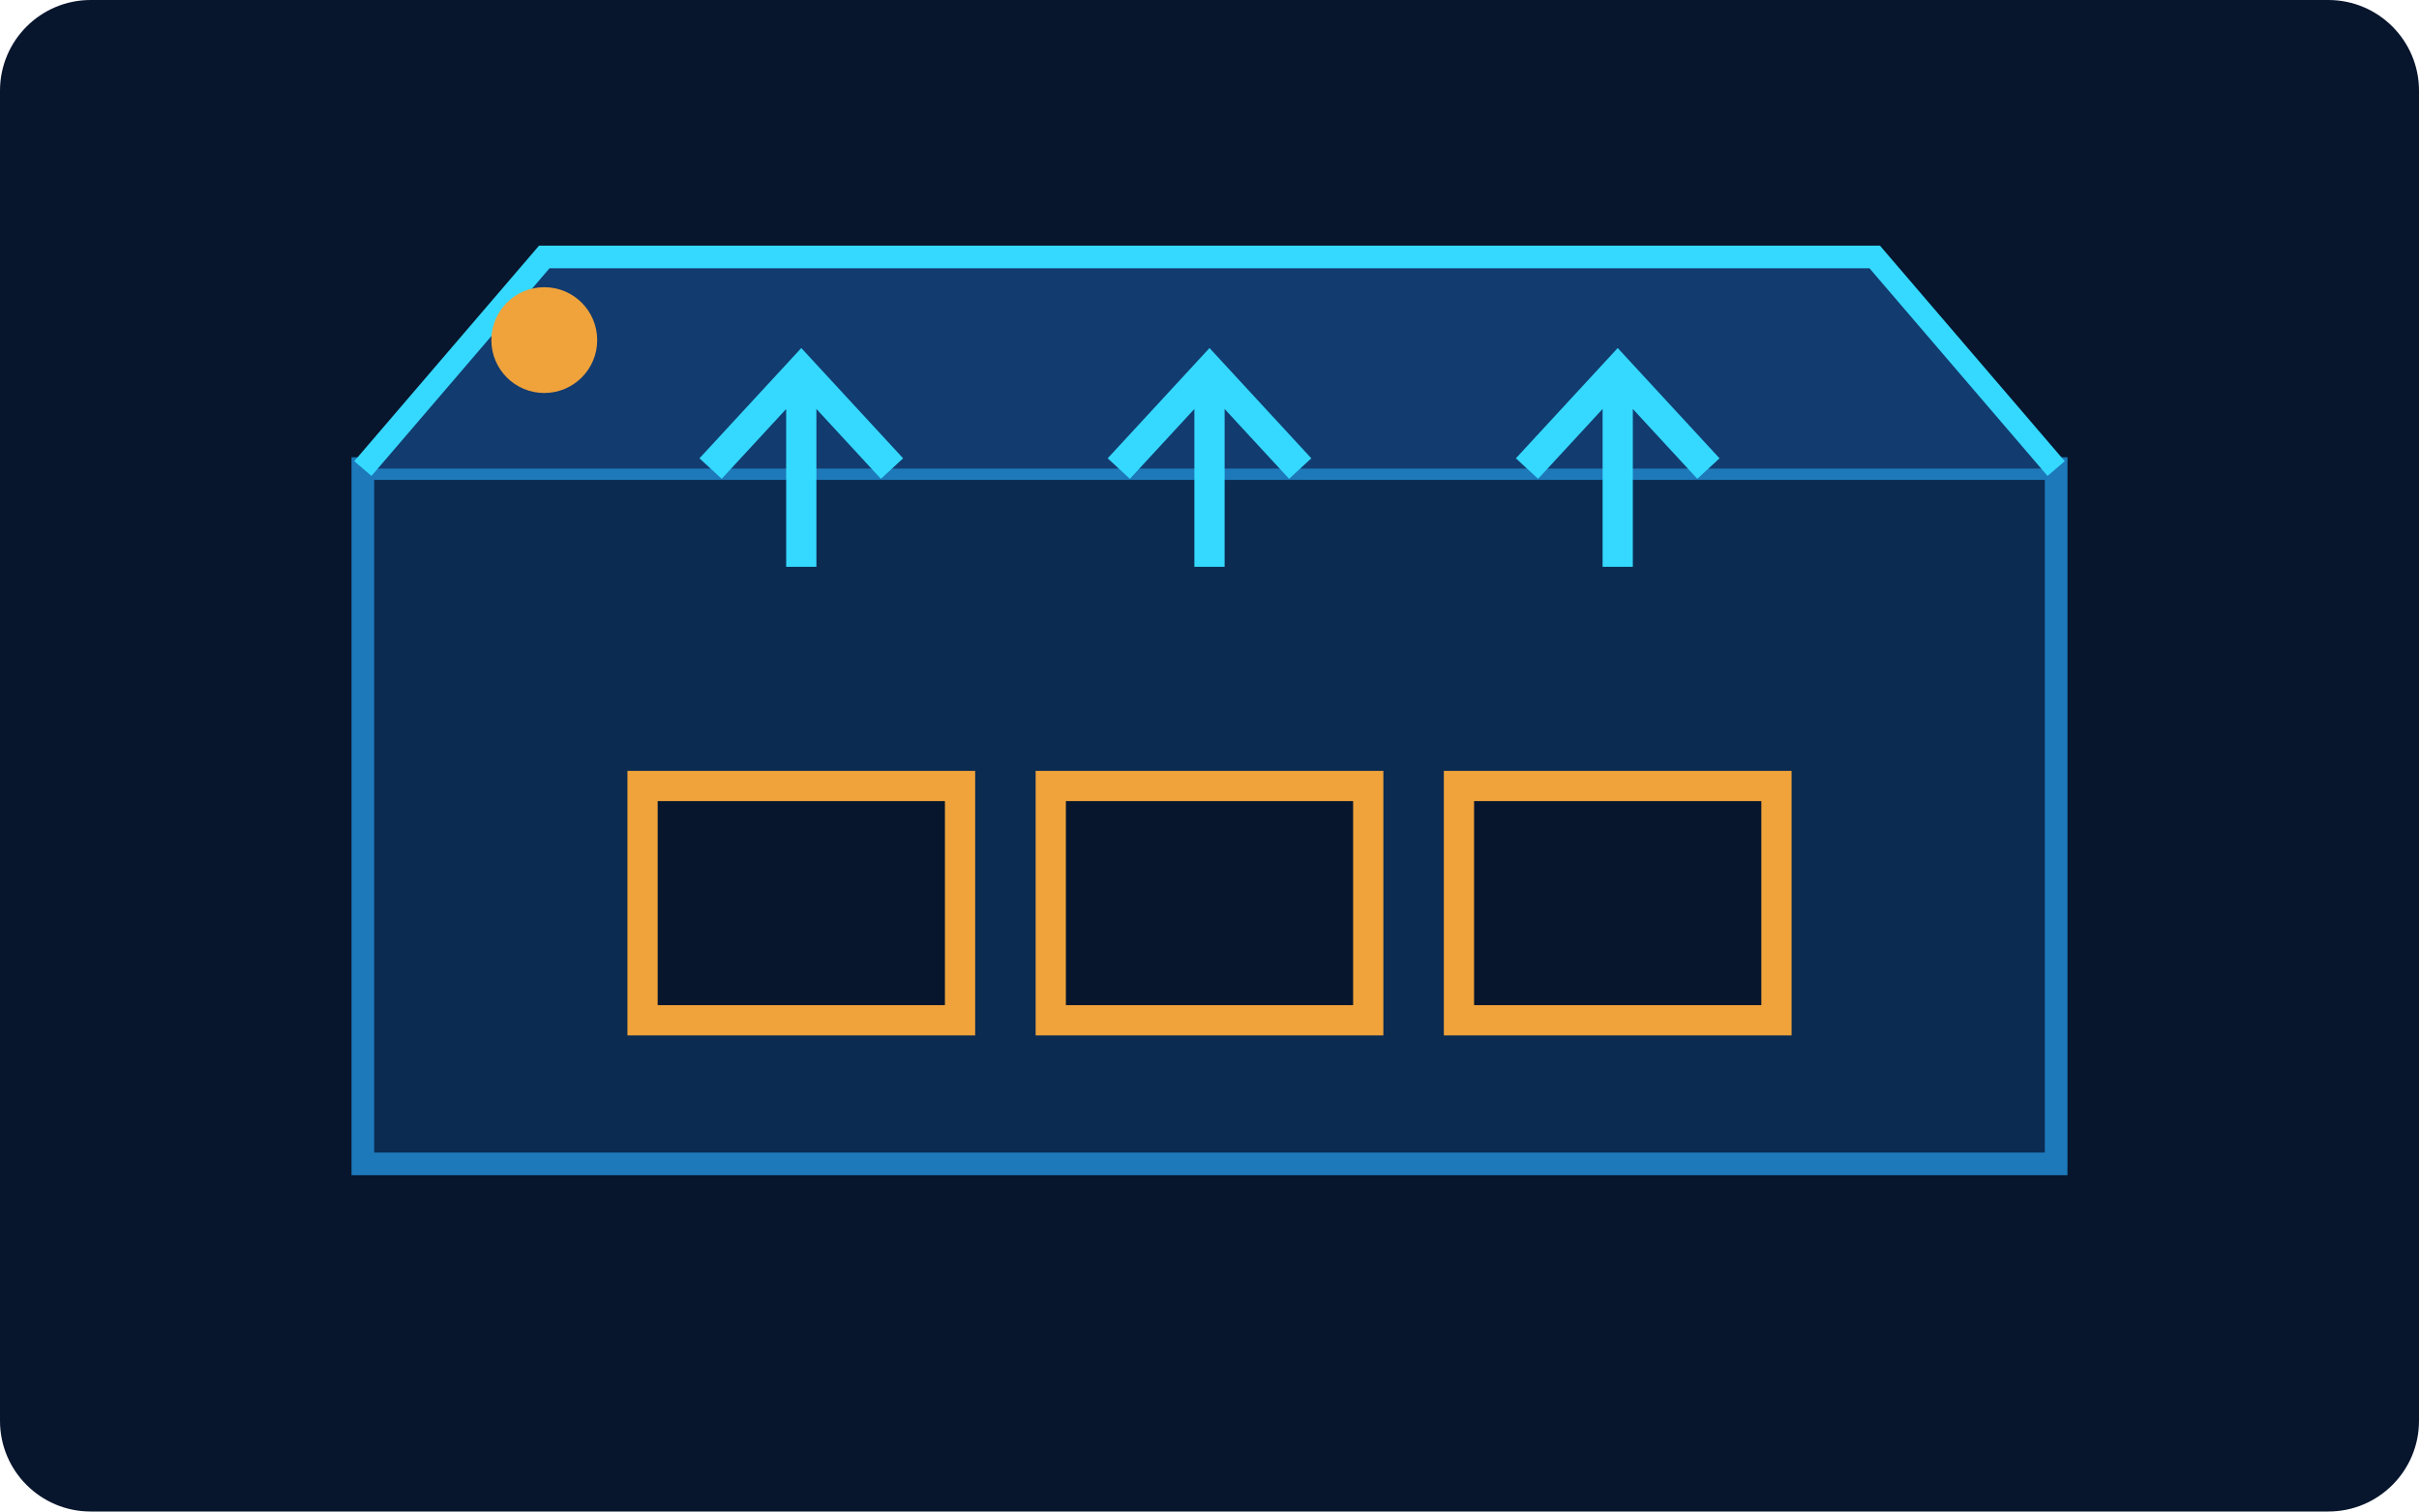
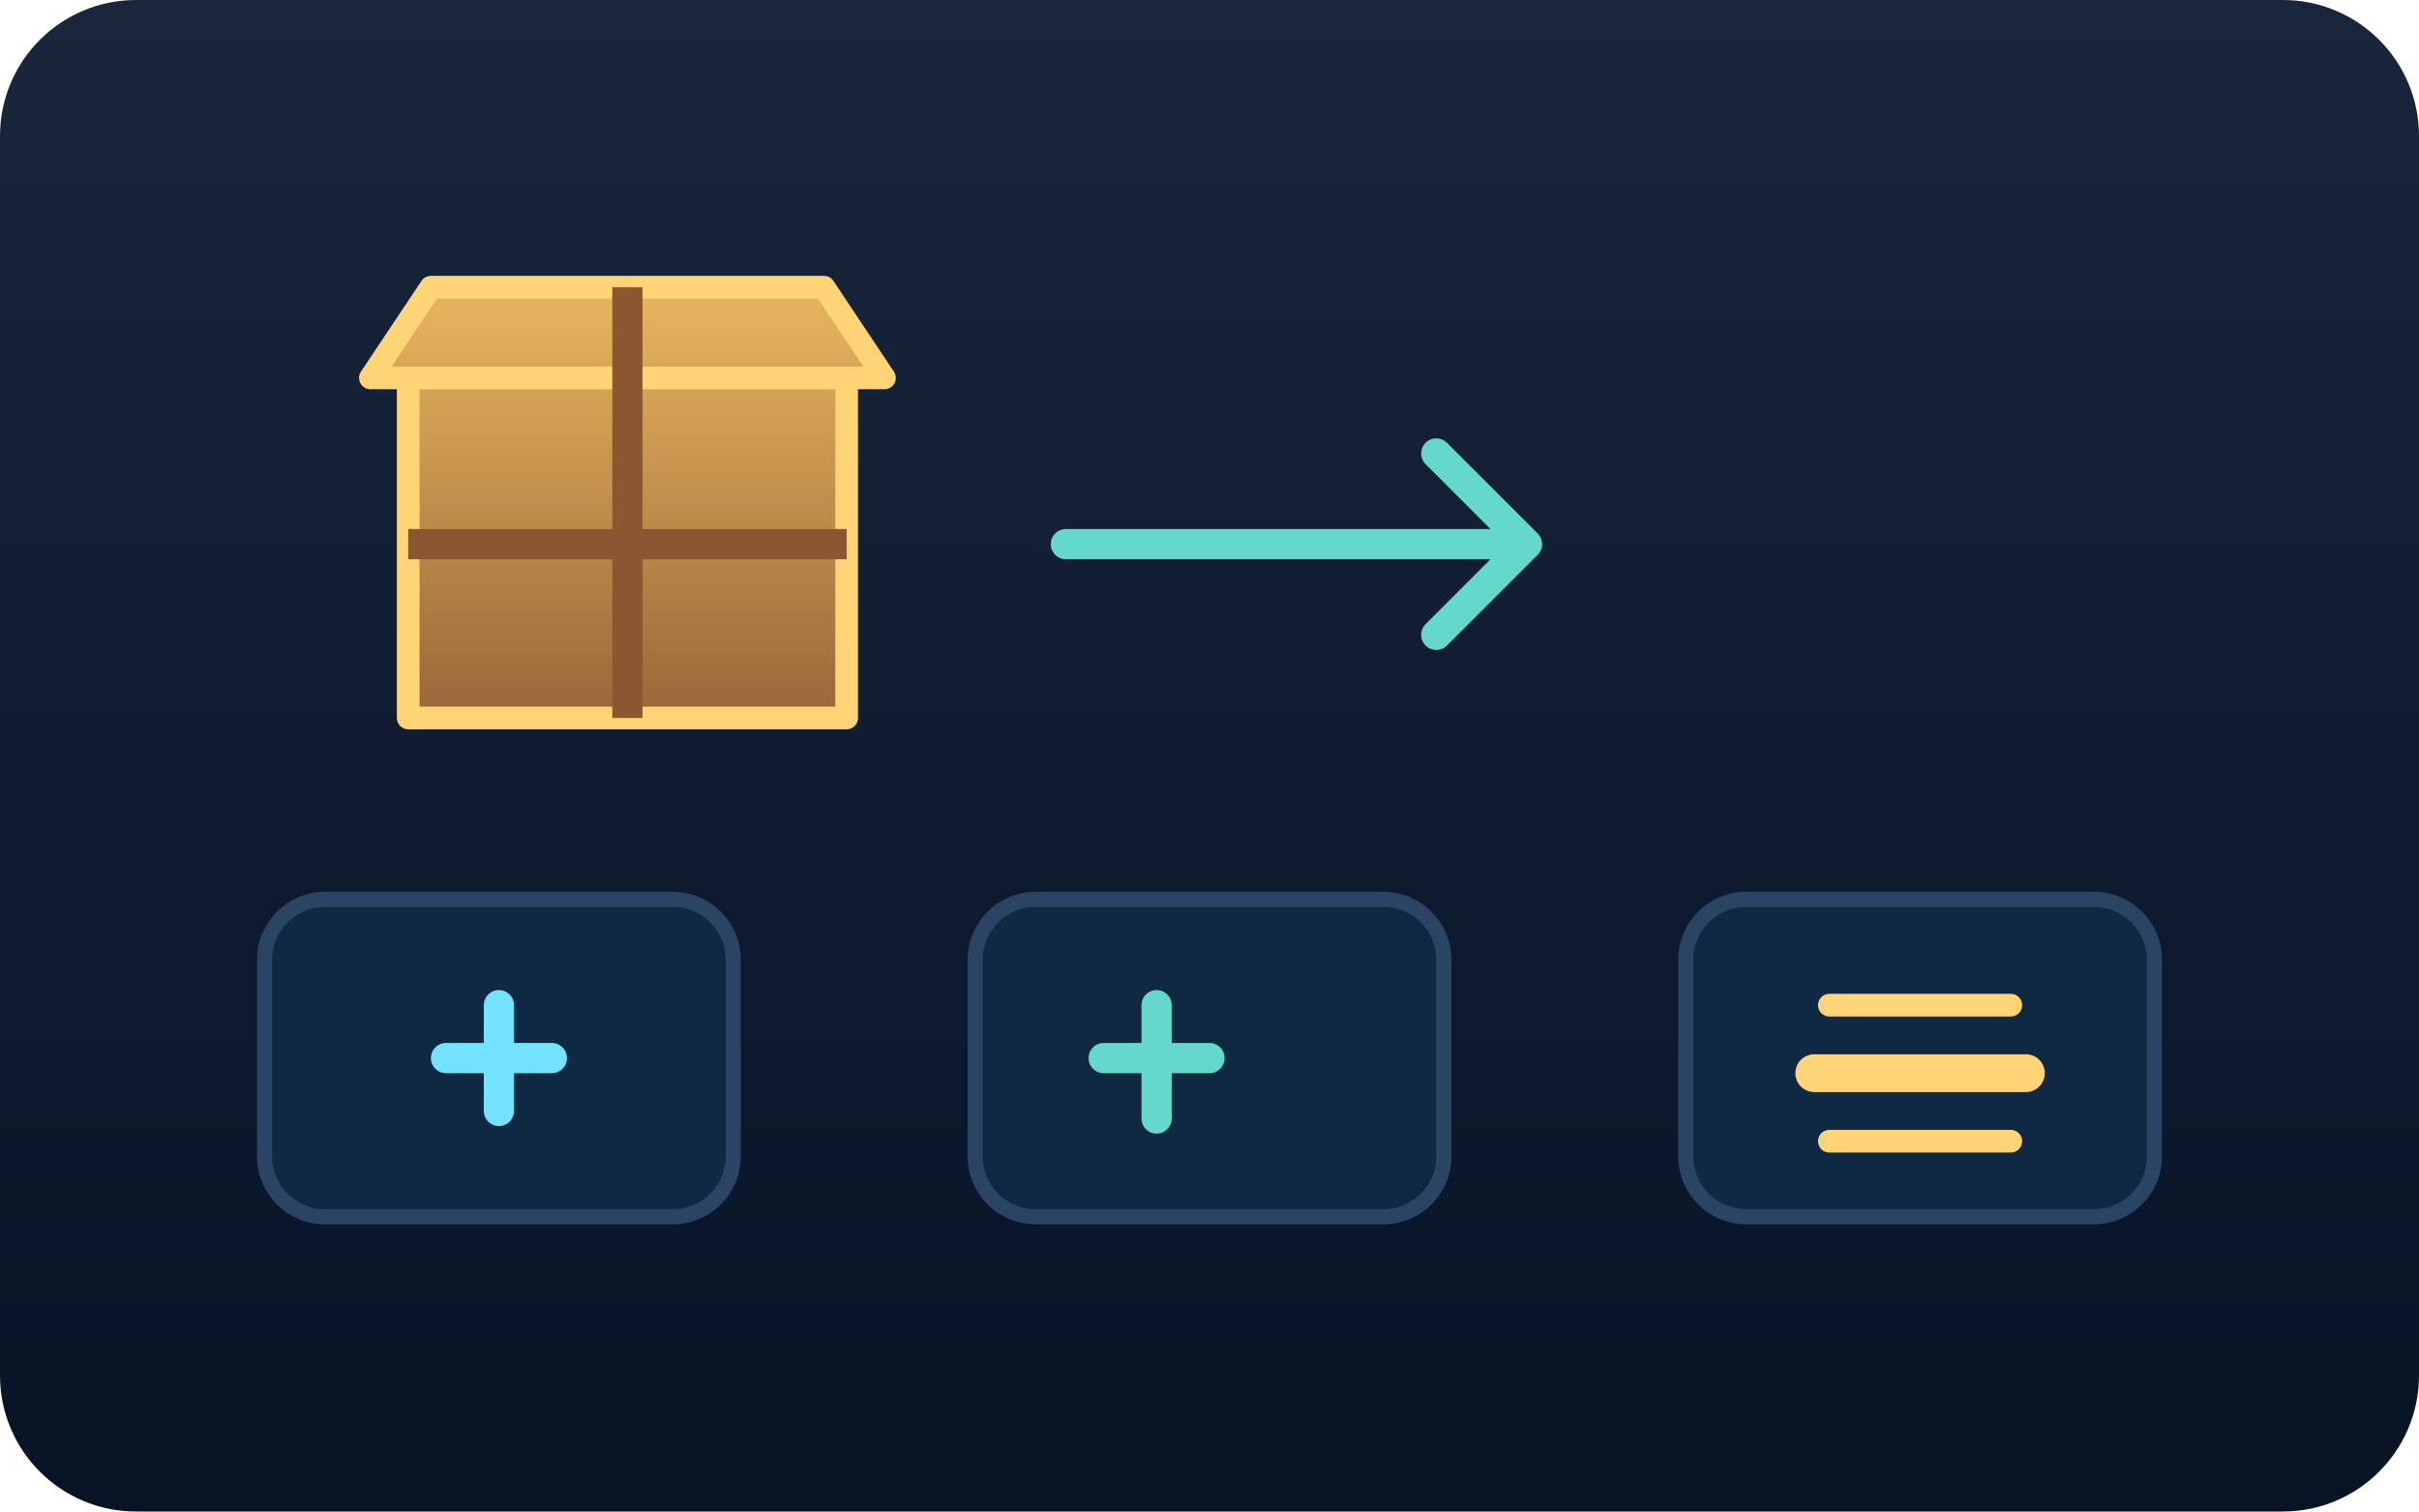
<svg xmlns="http://www.w3.org/2000/svg" viewBox="0 0 320 200">
-   <rect width="320" height="200" rx="12" fill="#07152d" />
-   <path d="M48 62h224v92H48z" fill="#0c2b50" stroke="#1d79b9" stroke-width="3" />
-   <path d="M48 62l24-28h176l24 28" fill="#123c70" stroke="#35d8ff" stroke-width="3" />
-   <path d="M85 104h42v31H85zM139 104h42v31h-42zM193 104h42v31h-42z" fill="#07152d" stroke="#f1a33b" stroke-width="4" />
-   <path d="M106 75v-26m-12 13 12-13 12 13M160 75V49m-12 13 12-13 12 13M214 75V49m-12 13 12-13 12 13" fill="none" stroke="#35d8ff" stroke-width="4" />
-   <circle cx="72" cy="45" r="7" fill="#f1a33b" />
+   <defs>
+     <linearGradient id="bg" x2="0" y2="1">
+       <stop stop-color="#19263b" />
+       <stop offset="1" stop-color="#071426" />
+     </linearGradient>
+     <linearGradient id="crate" x2="0" y2="1">
+       <stop stop-color="#e9b65e" />
+       <stop offset="1" stop-color="#9b663a" />
+     </linearGradient>
+   </defs>
+   <rect width="320" height="200" rx="18" fill="url(#bg)" />
+   <path d="M54 50h58v45H54zM49 50h68l-8-12H57Z" fill="url(#crate)" stroke="#ffd477" stroke-width="3" stroke-linejoin="round" />
+   <path d="M83 38v57M54 72h58" stroke="#8b5733" stroke-width="4" />
+   <g fill="#102943" stroke="#294563" stroke-width="2">
+     <rect x="35" y="119" width="62" height="42" rx="8" />
+     <rect x="129" y="119" width="62" height="42" rx="8" />
+     <rect x="223" y="119" width="62" height="42" rx="8" />
+   </g>
+   <path d="M59 140h14M66 133v14" stroke="#73e2ff" stroke-width="4" stroke-linecap="round" />
+   <path d="M153 133v15M146 140h14" stroke="#64d8cb" stroke-width="4" stroke-linecap="round" />
+   <path d="M240 142h28" stroke="#ffd477" stroke-width="5" stroke-linecap="round" />
+   <path d="M242 133h24M242 151h24" stroke="#ffd477" stroke-width="3" stroke-linecap="round" />
+   <path d="M141 72h60M190 60l12 12-12 12" fill="none" stroke="#64d8cb" stroke-width="4" stroke-linecap="round" stroke-linejoin="round" />
</svg>
